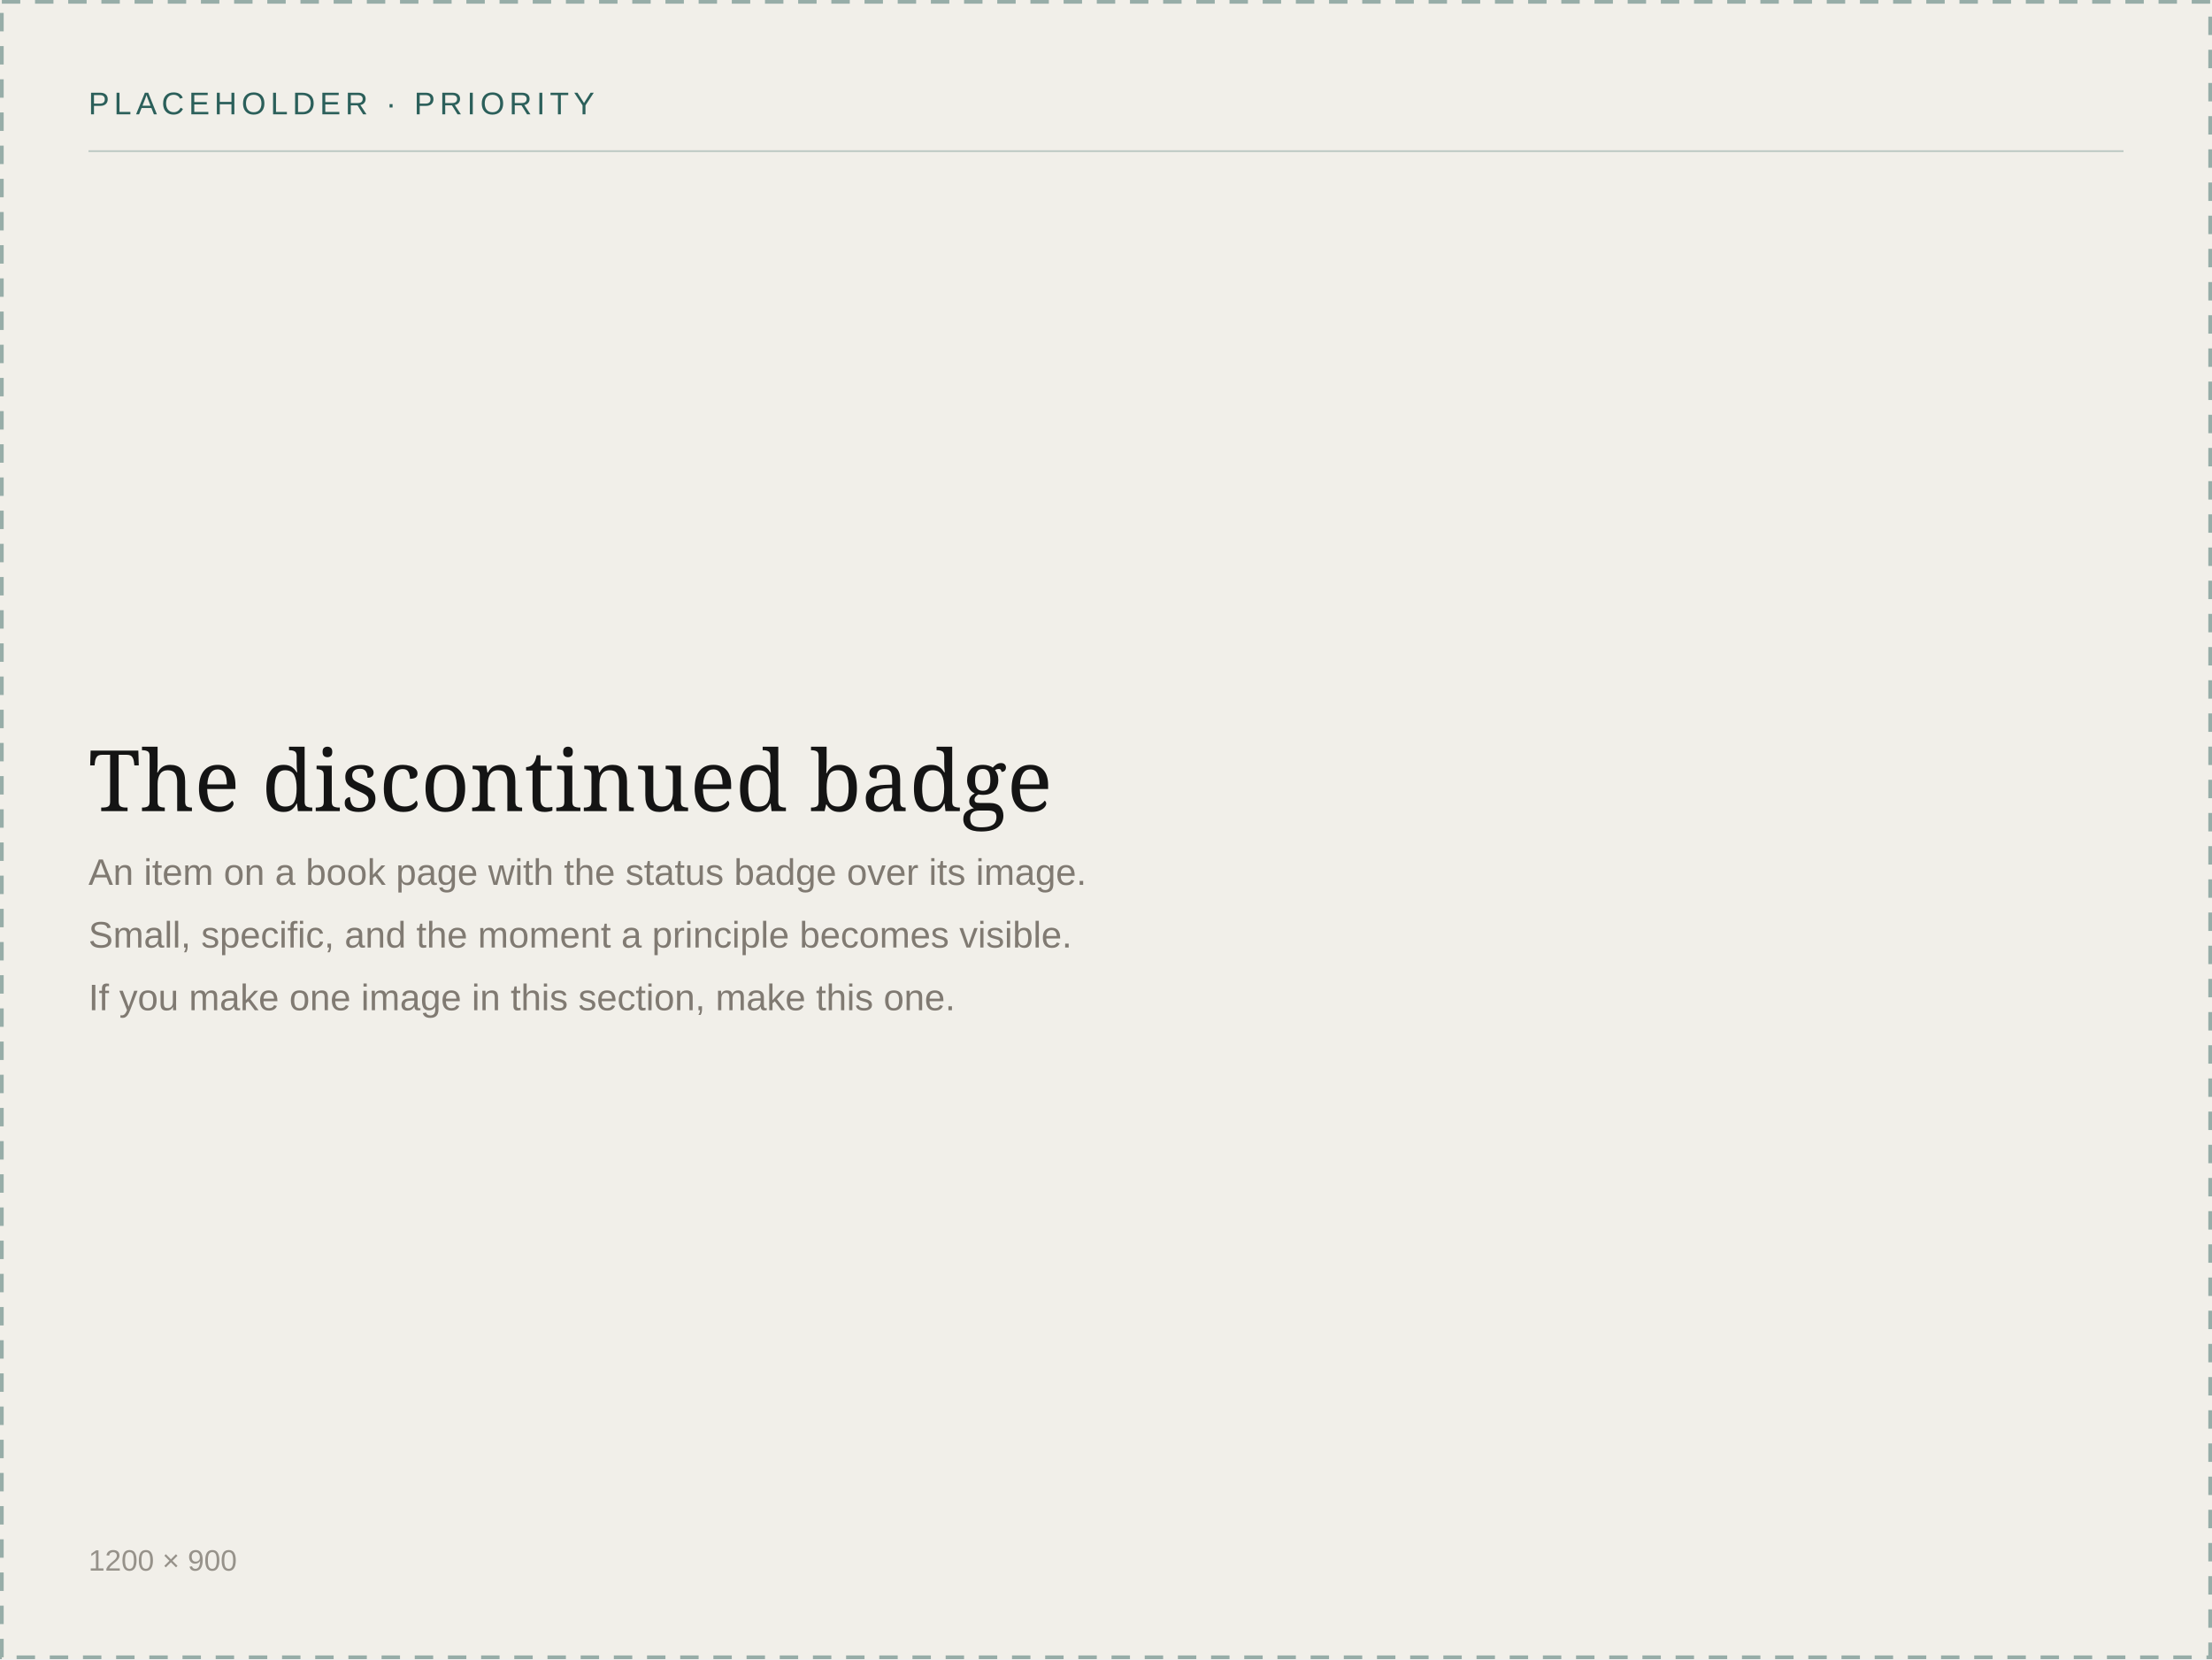
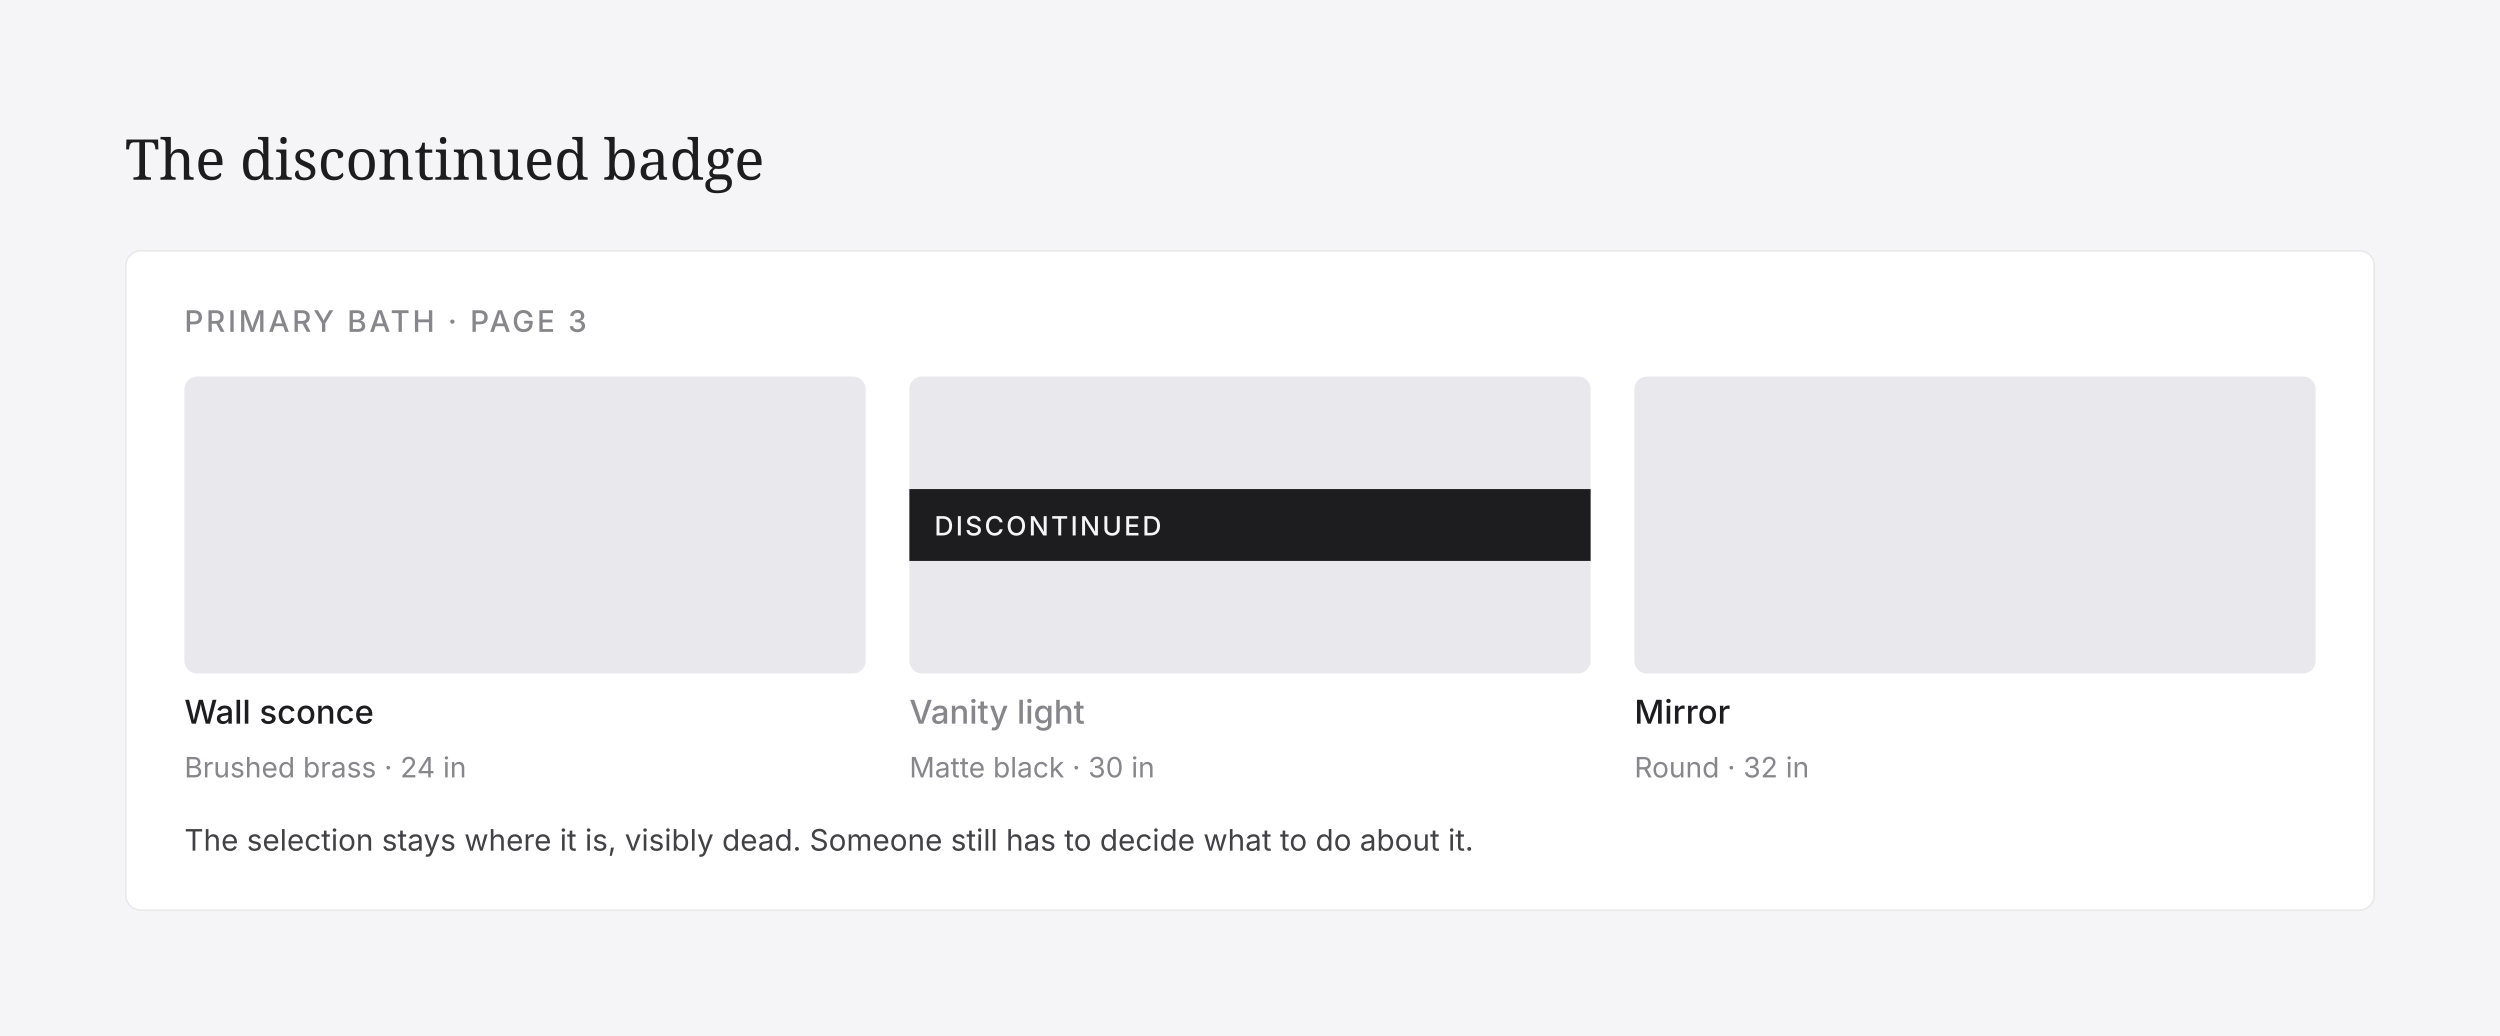
- <svg xmlns="http://www.w3.org/2000/svg" viewBox="0 0 1200 900" width="1200" height="900">
-   <rect width="1200" height="900" fill="#F1EFE9" />
-   <rect x="1" y="1" width="1198" height="898" fill="none" stroke="#2B5F5A" stroke-opacity=".45" stroke-width="2" stroke-dasharray="10 8" />
-   <text x="48" y="62" font-family="Helvetica Neue, Arial, sans-serif" font-size="17" letter-spacing="2.5" fill="#2B5F5A">PLACEHOLDER · PRIORITY</text>
-   <line x1="48" y1="82" x2="1152" y2="82" stroke="#2B5F5A" stroke-opacity=".25" stroke-width="1" />
-   <text x="48" y="440.0" font-family="Georgia, serif" font-size="46" fill="#141414">The discontinued badge</text>
-   <text x="48" y="480.0" font-family="Helvetica Neue, Arial, sans-serif" font-size="20" fill="#807A72">An item on a book page with the status badge over its image.</text>
-   <text x="48" y="514.0" font-family="Helvetica Neue, Arial, sans-serif" font-size="20" fill="#807A72">Small, specific, and the moment a principle becomes visible.</text>
-   <text x="48" y="548.0" font-family="Helvetica Neue, Arial, sans-serif" font-size="20" fill="#807A72">If you make one image in this section, make this one.</text>
-   <text x="48" y="852" font-family="Helvetica Neue, Arial, sans-serif" font-size="16" fill="#807A72" opacity=".8">1200 × 900</text>
+ <svg xmlns="http://www.w3.org/2000/svg" width="1600" height="663" viewBox="0 0 1600 663" fill="none">
+   <rect width="1600" height="663" fill="#F5F5F7" />
+   <text fill="#1D1D1F" style="white-space: pre" xml:space="preserve" font-family="Fraunces, Georgia, serif" font-size="36">
+     <tspan x="80" y="115.014">The discontinued badge</tspan>
+   </text>
+   <path d="M80 170C80 164.477 84.477 160 90 160H1510C1515.52 160 1520 164.477 1520 170V573C1520 578.523 1515.52 583 1510 583H90C84.477 583 80 578.523 80 573V170Z" fill="white" />
+   <path d="M90 160.5H1510C1515.25 160.5 1519.5 164.753 1519.5 170V573C1519.5 578.247 1515.25 582.5 1510 582.5H90C84.753 582.5 80.5 578.247 80.5 573V170C80.5 164.753 84.753 160.5 90 160.5Z" stroke="#1D1D1F" stroke-opacity="0.1" />
+   <text fill="#86868B" style="white-space: pre" xml:space="preserve" font-family="Inter Tight, Inter, system-ui, sans-serif" font-size="19" font-weight="500" letter-spacing="1.7px">
+     <tspan x="118" y="212.409">PRIMARY BATH · PAGE 3</tspan>
+   </text>
+   <rect x="118" y="241" width="436" height="190" rx="8" fill="#E8E8ED" />
+   <text fill="#1D1D1F" style="white-space: pre" xml:space="preserve" font-family="Inter Tight, Inter, system-ui, sans-serif" font-size="21" font-weight="500">
+     <tspan x="118" y="463.136">Wall sconce</tspan>
+   </text>
+   <text fill="#86868B" style="white-space: pre" xml:space="preserve" font-family="Inter Tight, Inter, system-ui, sans-serif" font-size="18">
+     <tspan x="118" y="497.545">Brushed brass · 24 in</tspan>
+   </text>
+   <g clip-path="url(#badge)">
+     <rect x="582" y="241" width="436" height="190" rx="8" fill="#E8E8ED" />
+     <rect x="582" y="313" width="436" height="46" fill="#1D1D1F" />
+     <text fill="#F5F5F7" style="white-space: pre" xml:space="preserve" font-family="Inter Tight, Inter, system-ui, sans-serif" font-size="17" font-weight="500" letter-spacing="1.4px">
+       <tspan x="598" y="342.682">DISCONTINUED</tspan>
+     </text>
+   </g>
+   <text fill="#86868B" style="white-space: pre" xml:space="preserve" font-family="Inter Tight, Inter, system-ui, sans-serif" font-size="21" font-weight="500">
+     <tspan x="582" y="463.136">Vanity light</tspan>
+   </text>
+   <text fill="#86868B" style="white-space: pre" xml:space="preserve" font-family="Inter Tight, Inter, system-ui, sans-serif" font-size="18">
+     <tspan x="582" y="497.545">Matte black · 30 in</tspan>
+   </text>
+   <rect x="1046" y="241" width="436" height="190" rx="8" fill="#E8E8ED" />
+   <text fill="#1D1D1F" style="white-space: pre" xml:space="preserve" font-family="Inter Tight, Inter, system-ui, sans-serif" font-size="21" font-weight="500">
+     <tspan x="1046" y="463.136">Mirror</tspan>
+   </text>
+   <text fill="#86868B" style="white-space: pre" xml:space="preserve" font-family="Inter Tight, Inter, system-ui, sans-serif" font-size="18">
+     <tspan x="1046" y="497.545">Round · 32 in</tspan>
+   </text>
+   <text fill="#424245" style="white-space: pre" xml:space="preserve" font-family="Inter Tight, Inter, system-ui, sans-serif" font-size="19">
+     <tspan x="118" y="544.409">The selection stays where it is, visibly dead. Someone still has to decide what to do about it.</tspan>
+   </text>
+   <defs>
+     <clipPath id="badge">
+       <rect x="582" y="241" width="436" height="190" rx="8" fill="white" />
+     </clipPath>
+   </defs>
</svg>
